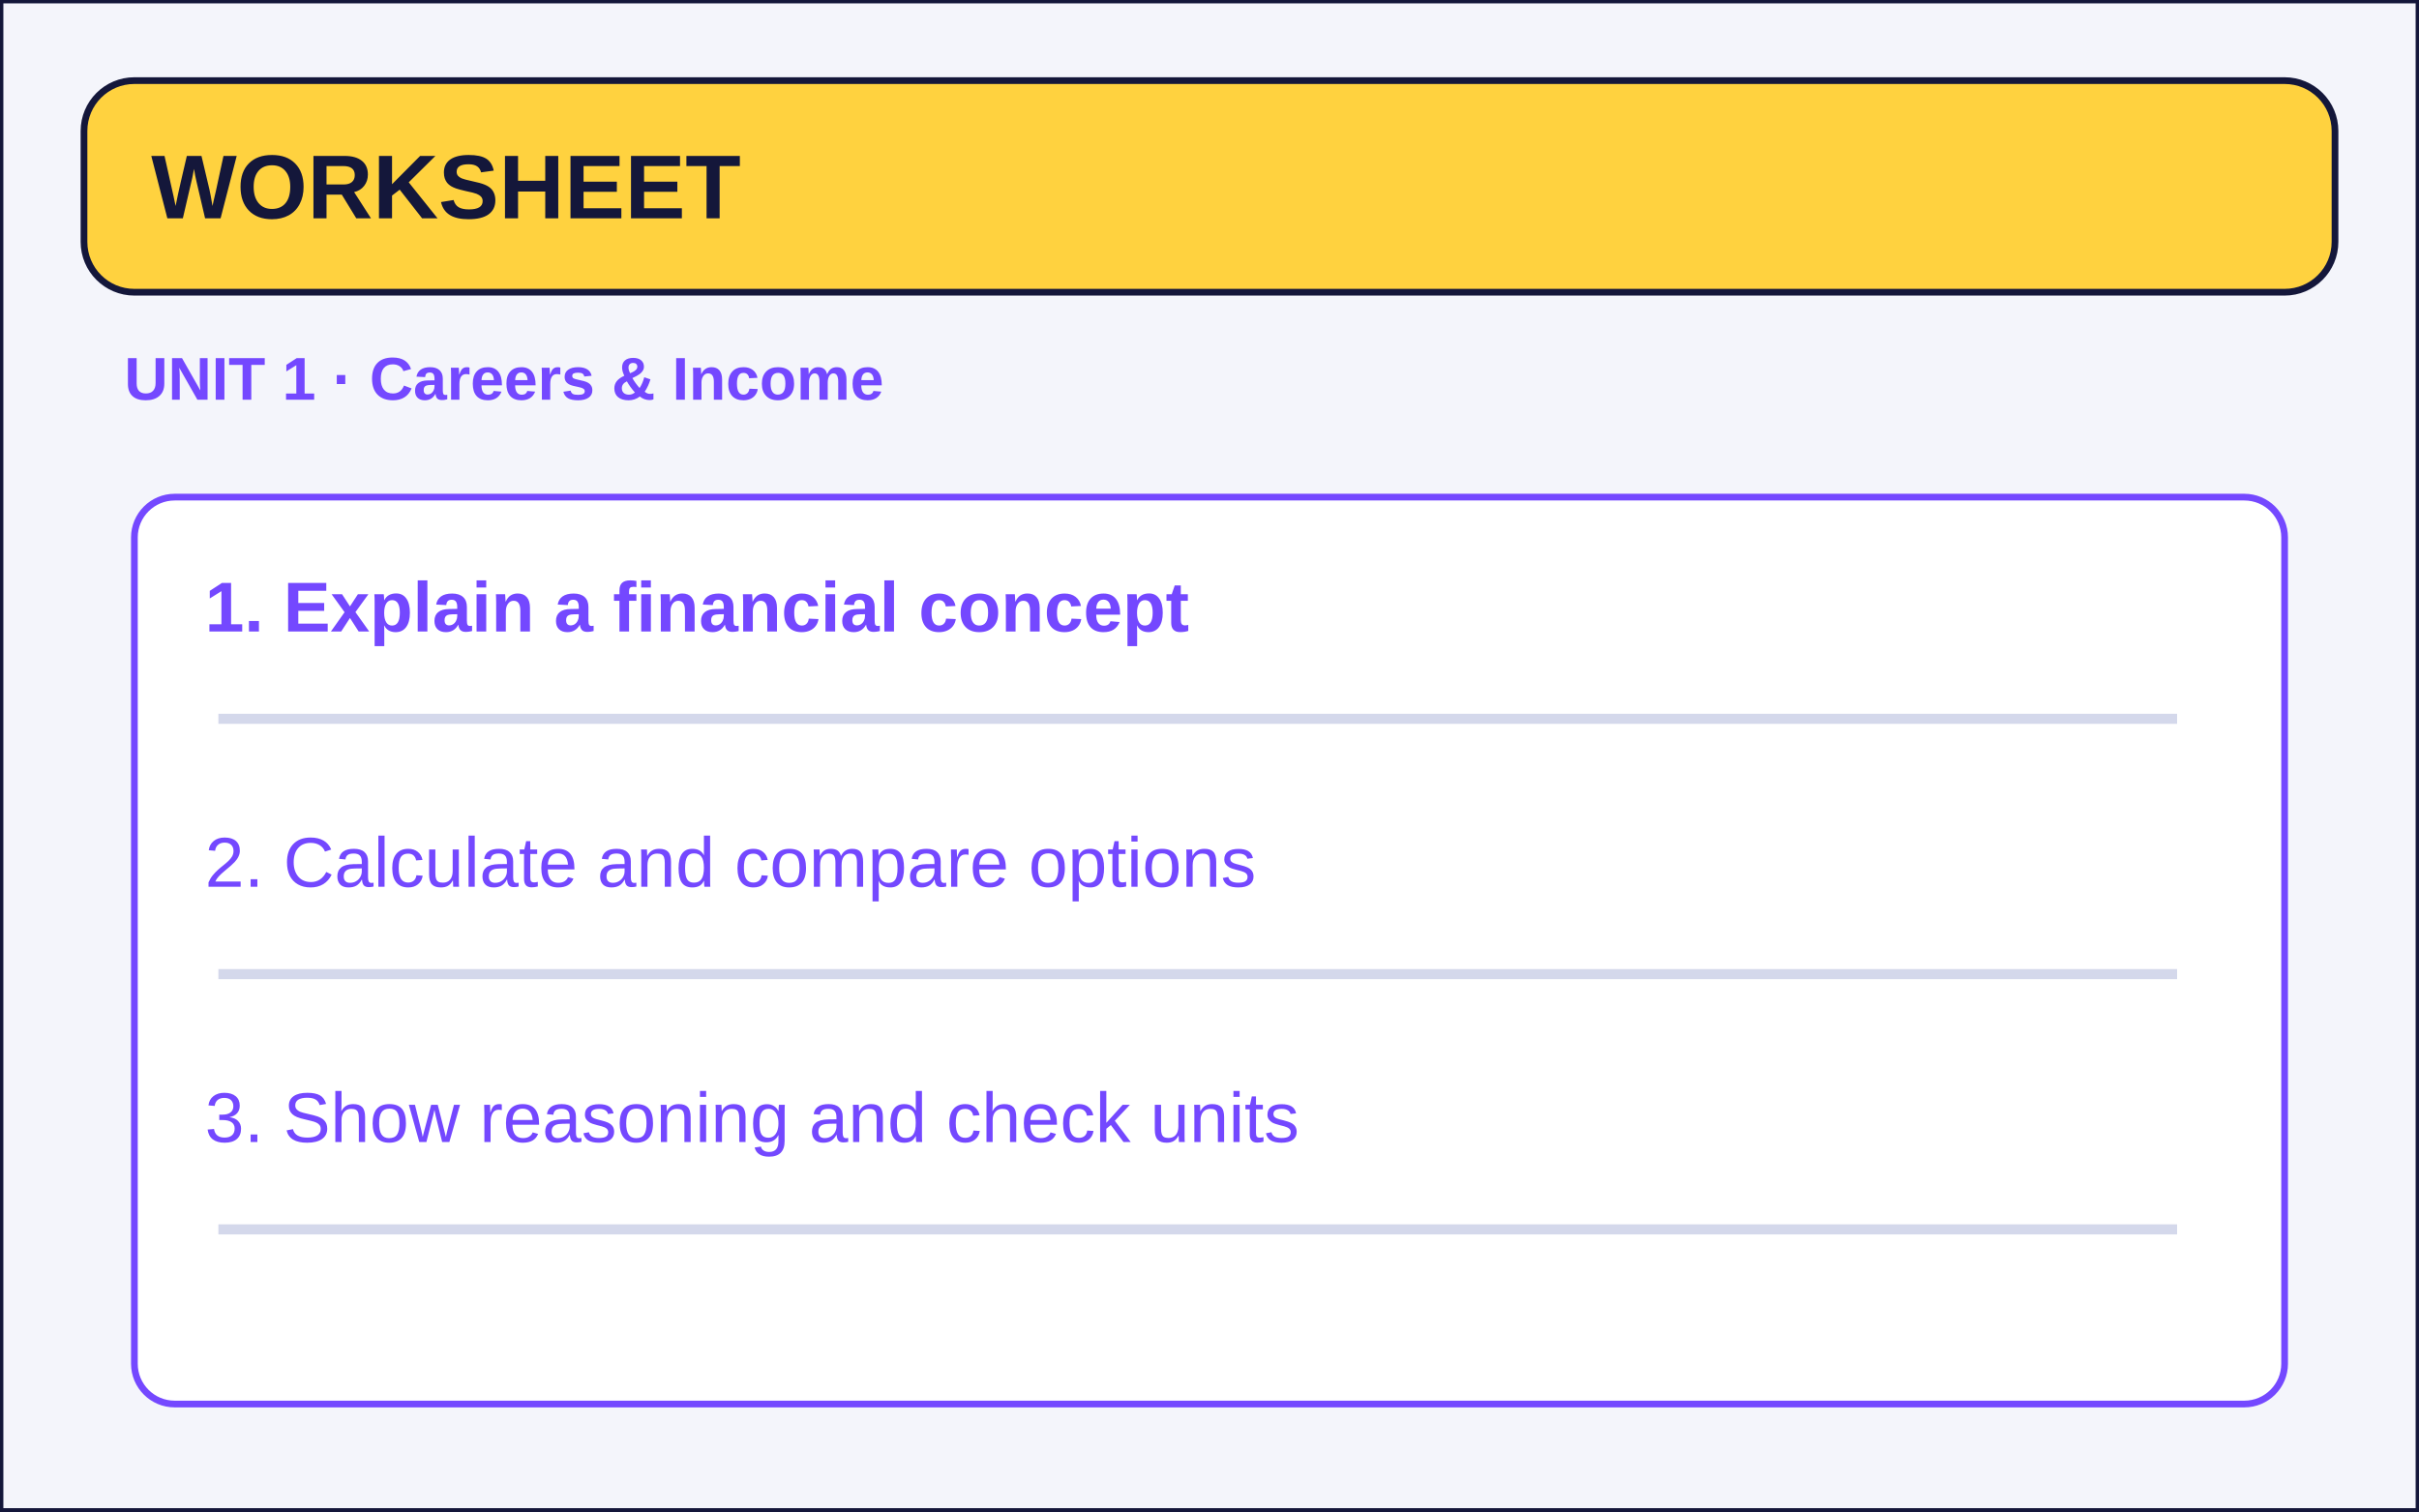
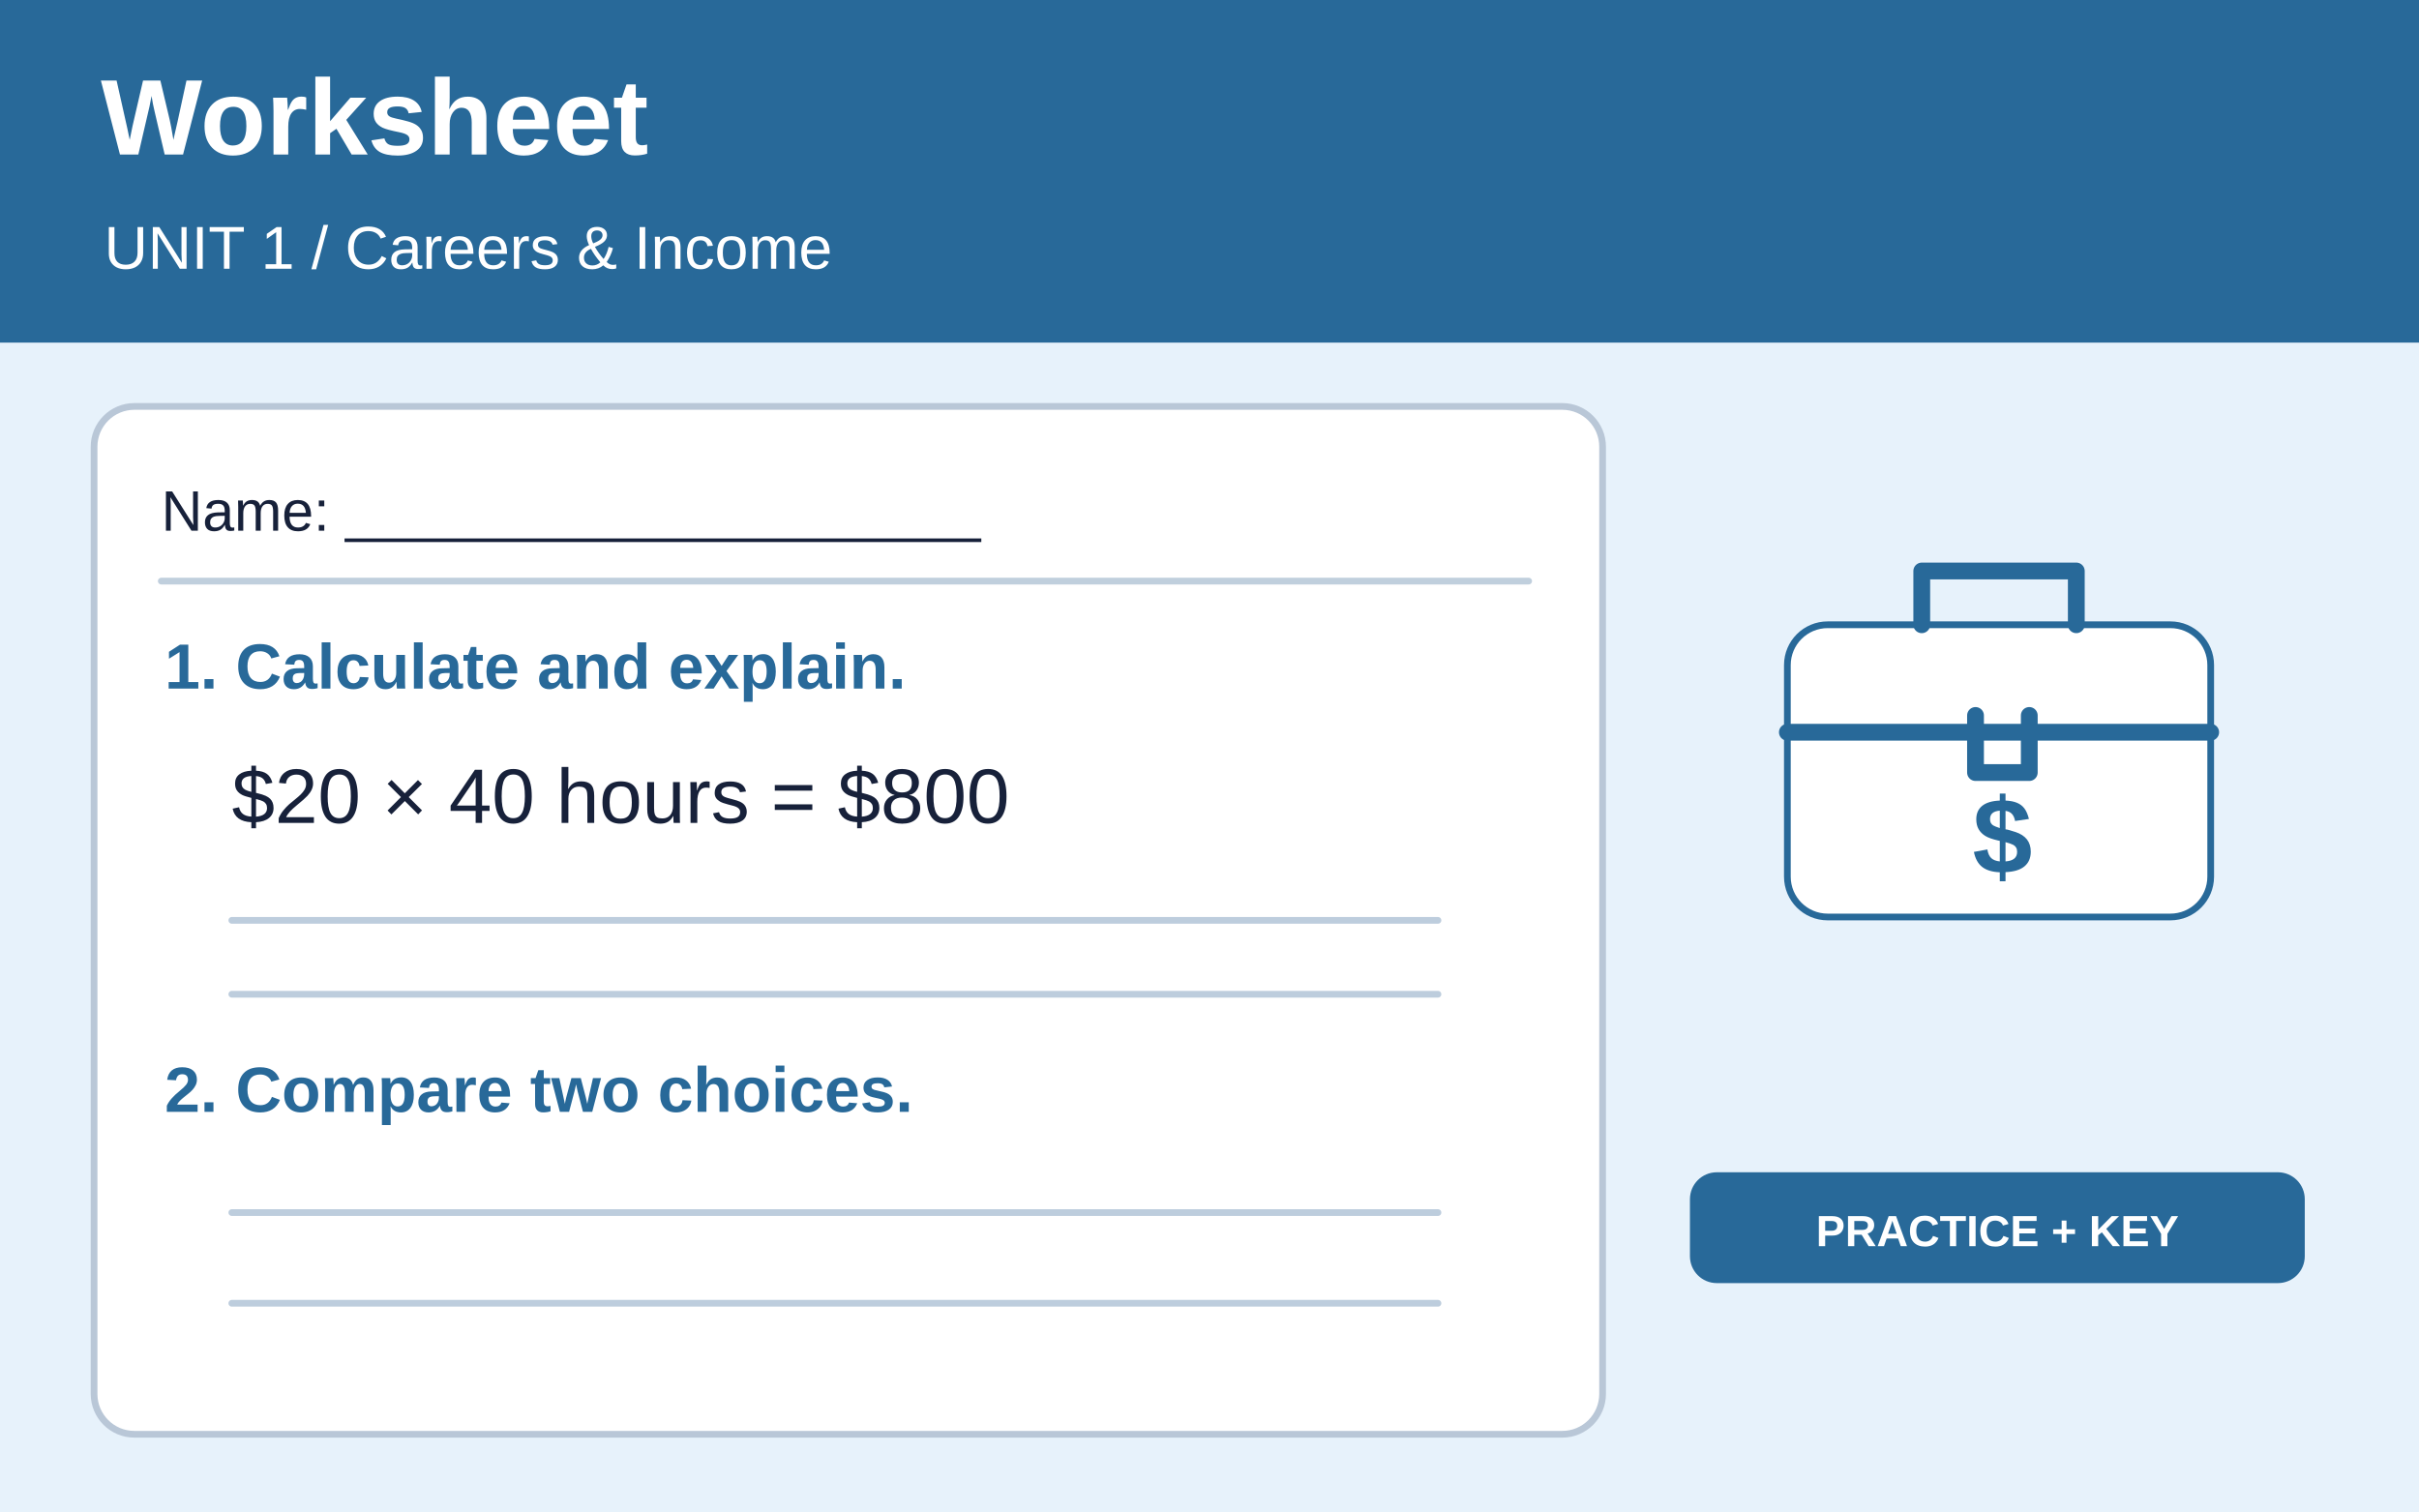
- <svg xmlns="http://www.w3.org/2000/svg" viewBox="0 0 720 450" role="img" aria-label="WORKSHEET preview for Careers &amp; Income">
-   <rect x="0" y="0" width="720" height="450" rx="0" fill="#f4f5fb" stroke="#14173a" stroke-width="2" />
-   <rect x="25" y="24" width="670" height="63" rx="15" fill="#ffd23f" stroke="#14173a" stroke-width="2" />
-   <text x="45" y="65" font-family="Arial,sans-serif" font-size="27" font-weight="700" fill="#14173a">WORKSHEET</text>
-   <text x="37" y="119" font-family="Arial,sans-serif" font-size="18" font-weight="700" fill="#7448ff">UNIT 1 · Careers &amp; Income</text>
-   <rect x="40" y="148" width="640" height="270" rx="12" fill="white" stroke="#7448ff" stroke-width="2" />
-   <text x="61" y="188" font-family="Arial,sans-serif" font-size="21" font-weight="700" fill="#7448ff">1. Explain a financial concept</text>
-   <path d="M65 214 H648" stroke="#d4d8eb" stroke-width="3" />
-   <text x="61" y="264" font-family="Arial,sans-serif" font-size="21" font-weight="400" fill="#7448ff">2. Calculate and compare options</text>
-   <path d="M65 290 H648" stroke="#d4d8eb" stroke-width="3" />
-   <text x="61" y="340" font-family="Arial,sans-serif" font-size="21" font-weight="400" fill="#7448ff">3. Show reasoning and check units</text>
-   <path d="M65 366 H648" stroke="#d4d8eb" stroke-width="3" />
+ <svg xmlns="http://www.w3.org/2000/svg" width="720" height="450" viewBox="0 0 720 450" role="img" aria-label="Worksheet preview: Careers &amp; Income">
+   <rect x="0" y="0" width="720" height="450" rx="0" fill="#e7f2fb" stroke="#e7f2fb" stroke-width="2" />
+   <rect x="0" y="0" width="720" height="101" rx="0" fill="#286999" stroke="#286999" stroke-width="2" />
+   <text x="30" y="46" font-family="Arial,sans-serif" font-size="32" font-weight="700" text-anchor="start" fill="white">Worksheet</text>
+   <text x="31" y="80" font-family="Arial,sans-serif" font-size="18" font-weight="400" text-anchor="start" fill="white">UNIT 1  /  Careers &amp; Income</text>
+   <rect x="28" y="121" width="449" height="306" rx="12" fill="white" stroke="#b9c7d7" stroke-width="2" />
+   <text x="48" y="158" font-family="Arial,sans-serif" font-size="17" font-weight="400" text-anchor="start" fill="#17213a">Name: ____________________</text>
+   <path d="M48 173h407" stroke="#c0cfdd" stroke-width="2" fill="none" stroke-linecap="round" stroke-linejoin="round" />
+   <text x="49" y="205" font-family="Arial,sans-serif" font-size="19" font-weight="700" text-anchor="start" fill="#286999">1. Calculate and explain.</text>
+   <text x="69" y="245" font-family="Arial,sans-serif" font-size="23" font-weight="400" text-anchor="start" fill="#17213a">$20 × 40 hours = $800</text>
+   <path d="M69 274h359M69 296h359" stroke="#bdcddd" stroke-width="2" fill="none" stroke-linecap="round" stroke-linejoin="round" />
+   <text x="49" y="331" font-family="Arial,sans-serif" font-size="19" font-weight="700" text-anchor="start" fill="#286999">2. Compare two choices.</text>
+   <path d="M69 361h359M69 388h359" stroke="#bdcddd" stroke-width="2" fill="none" stroke-linecap="round" stroke-linejoin="round" />
+   <g transform="translate(520 148)">
+     <rect x="12" y="38" width="126" height="87" rx="12" fill="white" stroke="#286999" stroke-width="2" />
+     <path d="M52 38V22h46v16M12 70h126M68 65v17h16V65" stroke="#286999" stroke-width="5" fill="none" stroke-linecap="round" stroke-linejoin="round" />
+     <text x="76" y="112" font-family="Arial,sans-serif" font-size="32" font-weight="700" text-anchor="middle" fill="#286999">$</text>
+   </g>
+   <rect x="504" y="350" width="181" height="31" rx="7" fill="#286999" stroke="#286999" stroke-width="2" />
+   <text x="594.5" y="371" font-family="Arial,sans-serif" font-size="13" font-weight="700" text-anchor="middle" fill="white">PRACTICE + KEY</text>
</svg>
